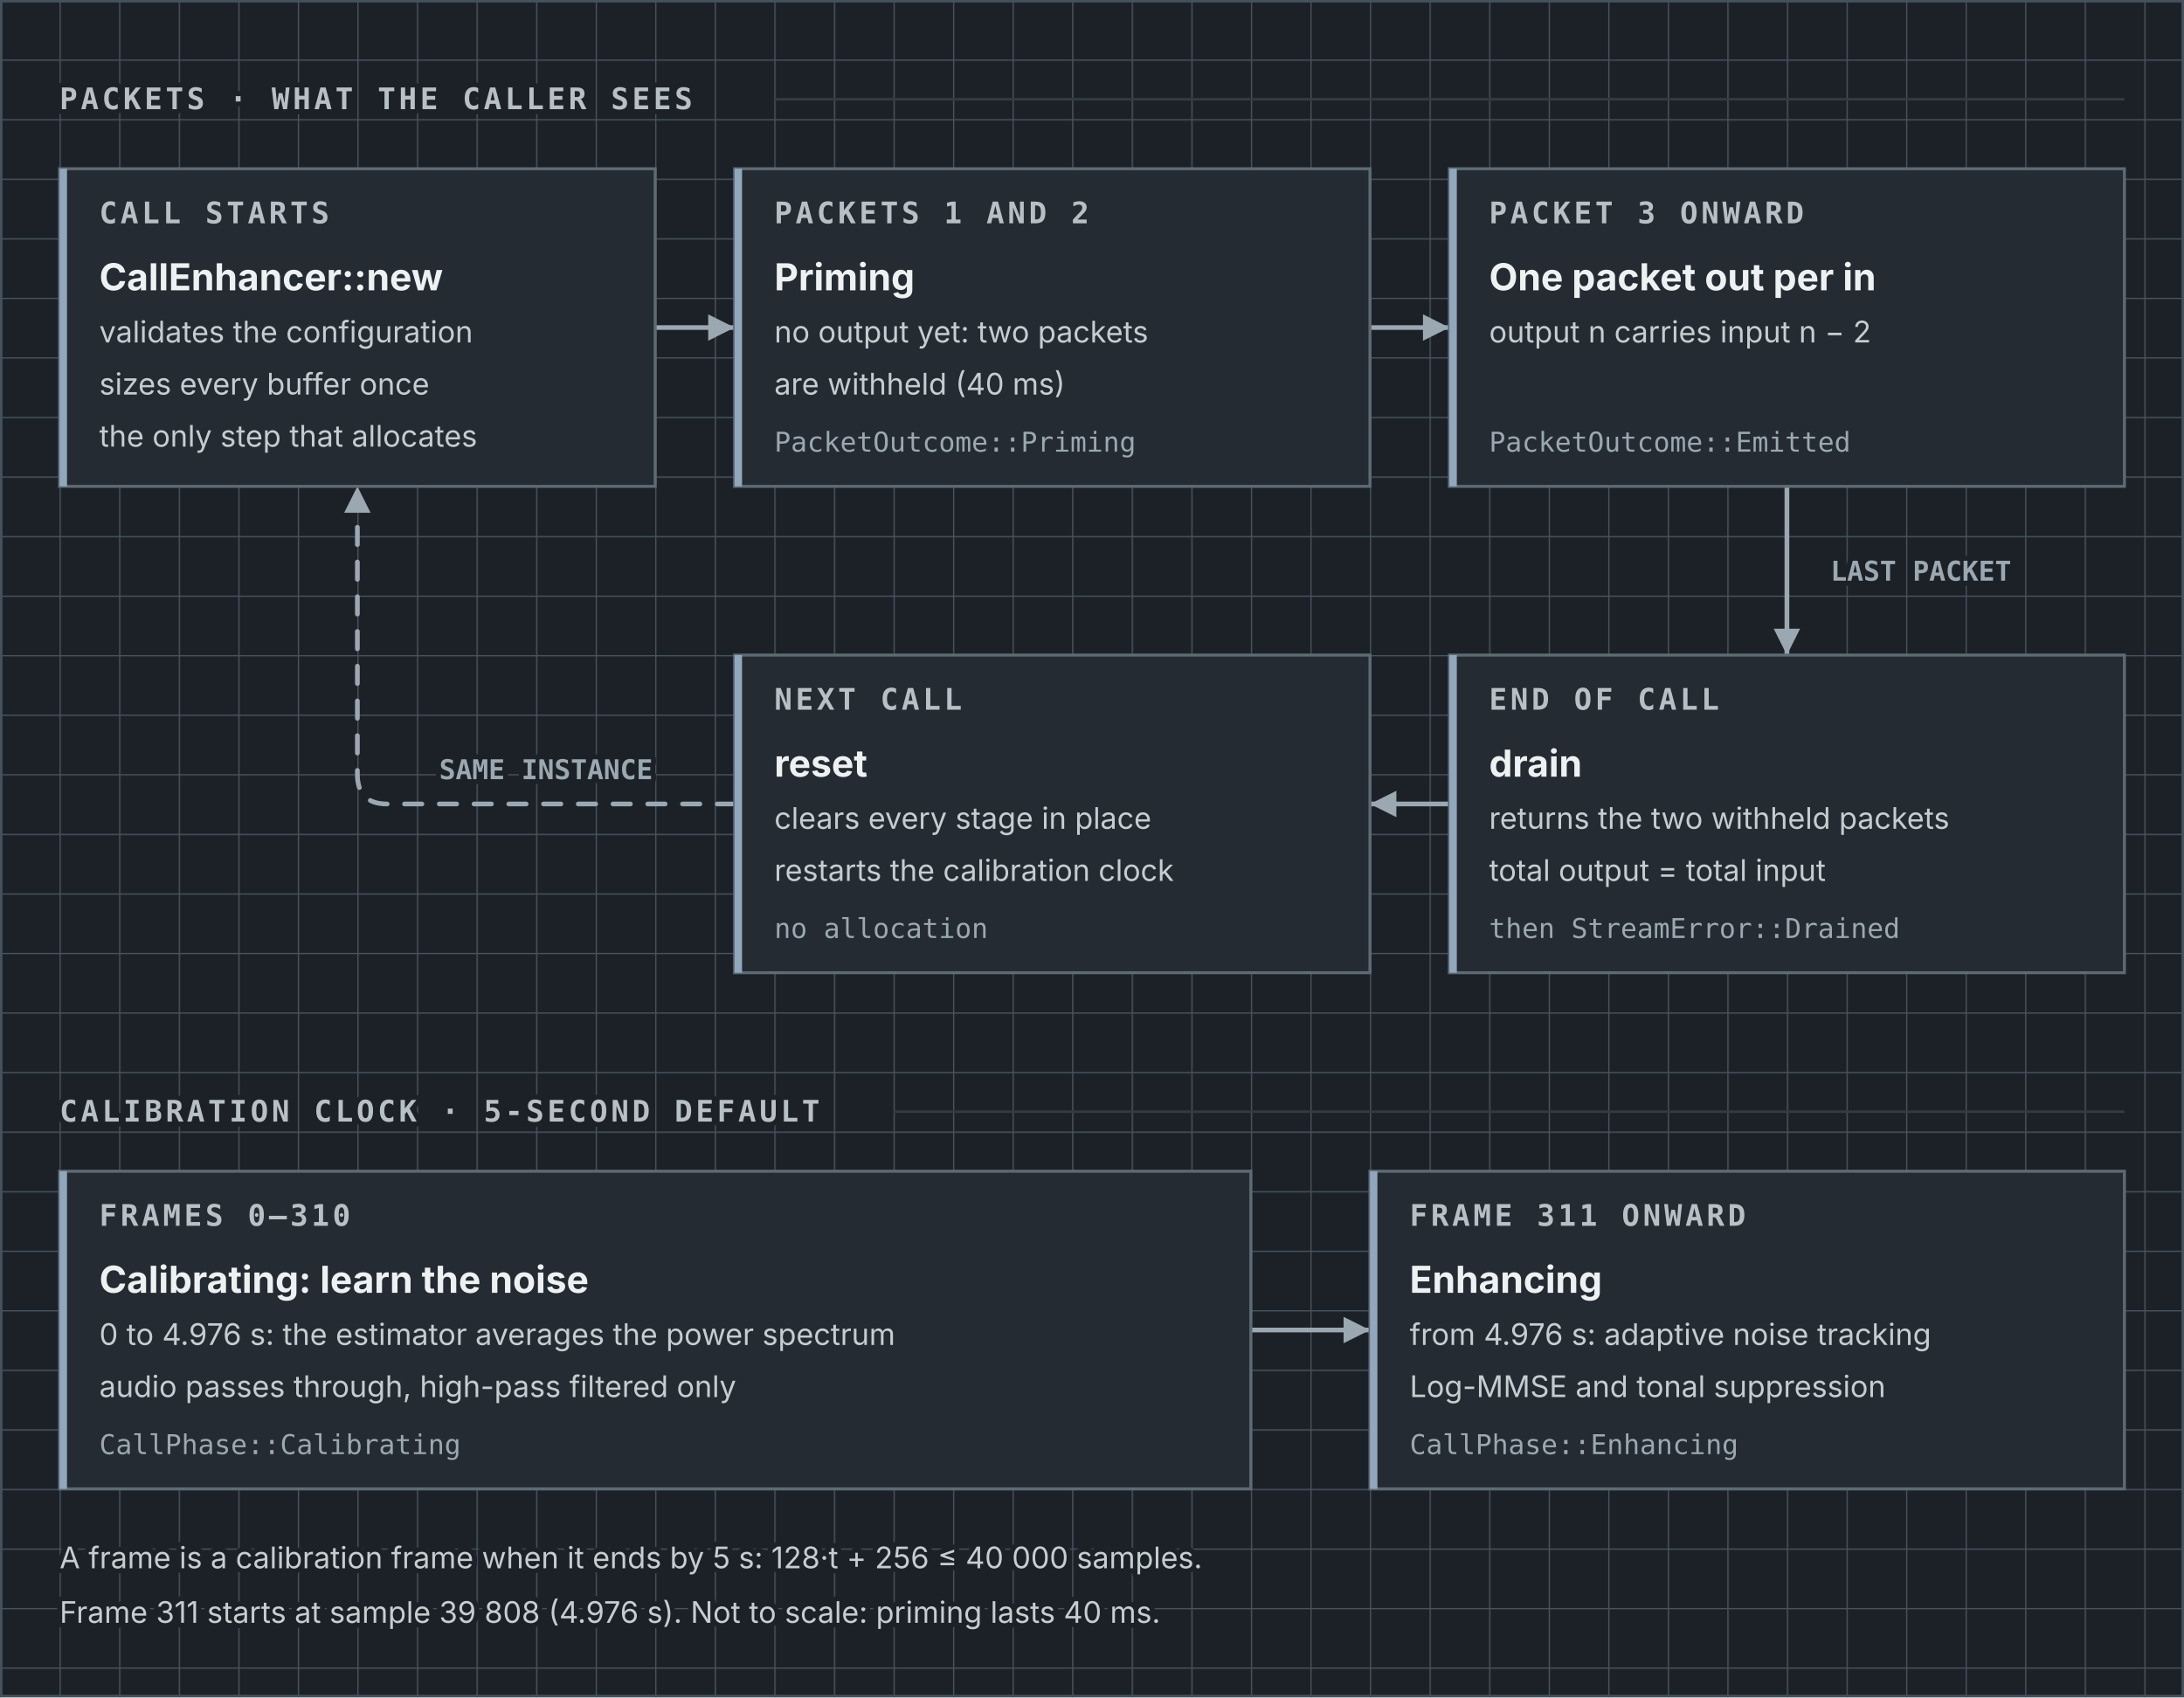
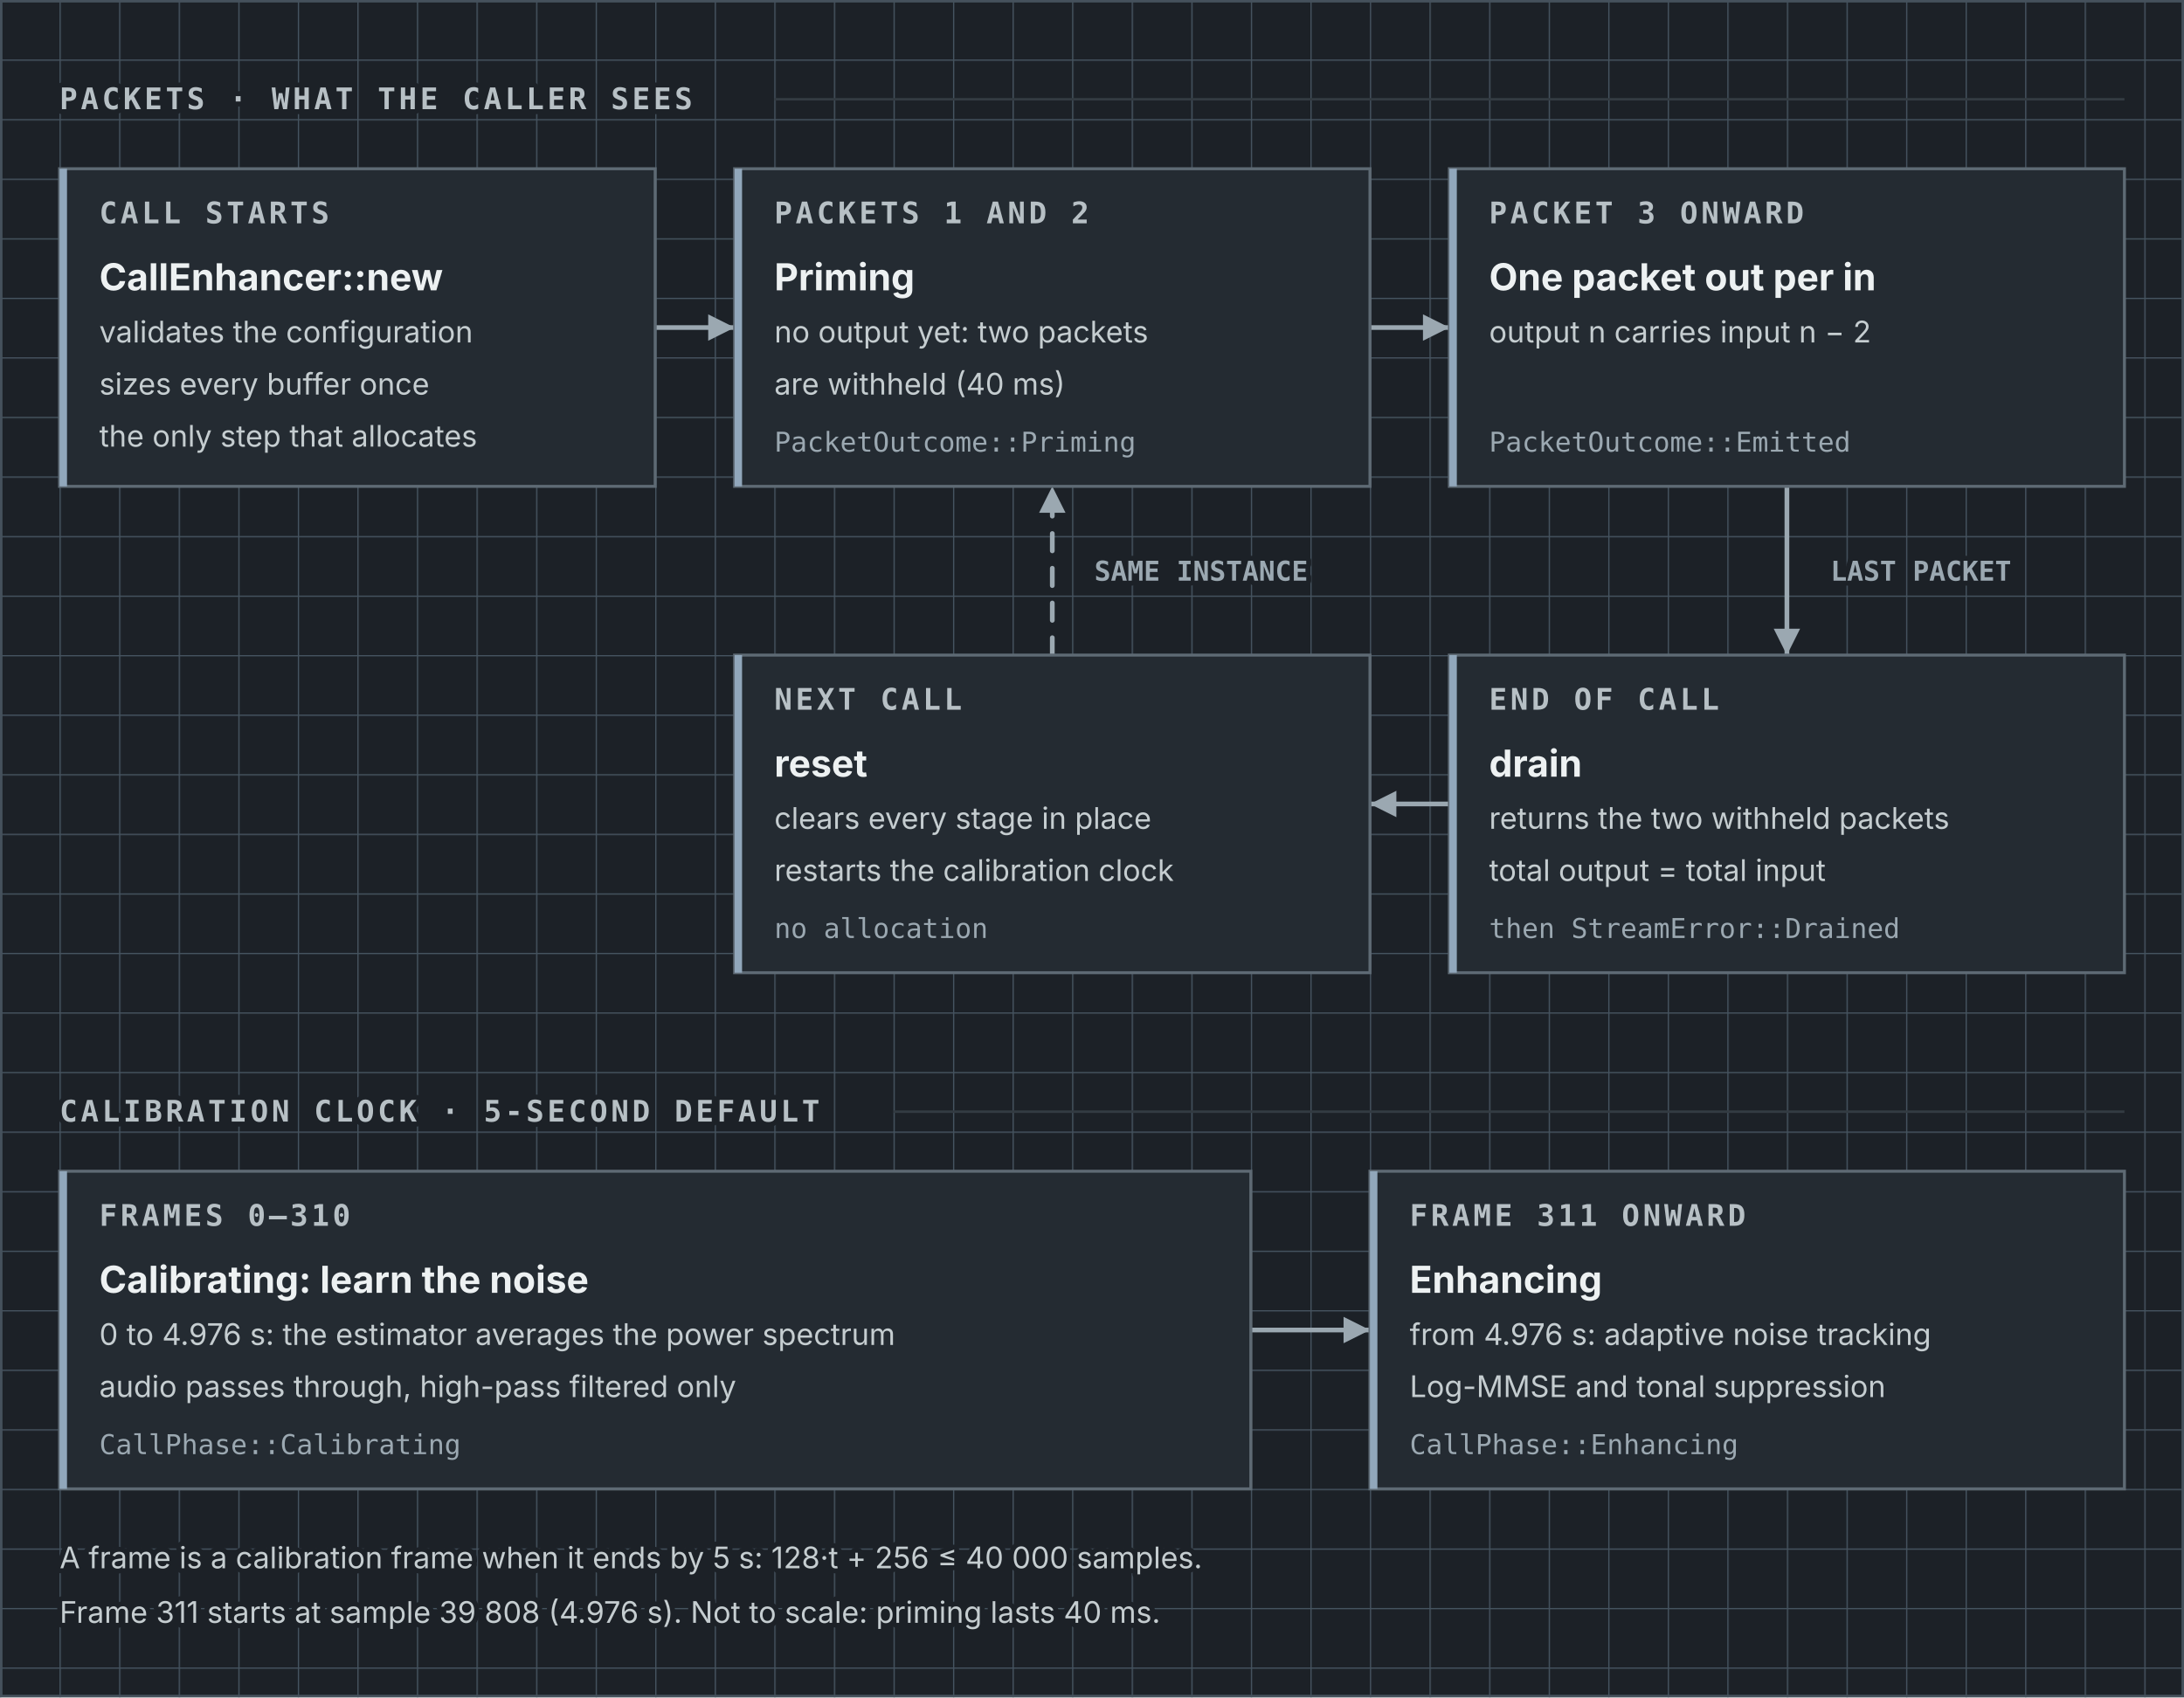
<svg xmlns="http://www.w3.org/2000/svg" role="img" aria-labelledby="title description" viewBox="0 0 880 684">
  <defs>
    <pattern id="grid" width="24" height="24" patternUnits="userSpaceOnUse">
      <path d="M24 0H0V24" fill="none" stroke="#45535f" stroke-width="1" />
    </pattern>
    <marker id="arrow" viewBox="0 0 10 10" refX="9" refY="5" markerWidth="7" markerHeight="7" orient="auto">
      <path d="M1 1L9 5L1 9Z" fill="#9ba8b1" />
    </marker>
    <style>
      text { font-family: ui-sans-serif, system-ui, -apple-system, BlinkMacSystemFont, "Segoe UI", sans-serif; fill: #edf1f2; }
      .section-label, .box-label, .box-meta, .connector-label, .note-meta { font-family: ui-monospace, SFMono-Regular, Menlo, monospace; }
      .section-label, .box-label { font-size: 12px; font-weight: 700; letter-spacing: 0.11em; fill: #b7c0c5; }
      .section-subtitle { font-size: 12px; fill: #c5cdd0; }
      .guide { stroke: #333b42; stroke-width: 1; }
      .connector { fill: none; stroke: #9ba8b1; stroke-width: 1.9; stroke-linecap: round; }
      .connector-label { font-size: 11px; font-weight: 700; fill: #9ba8b1; }
      .box { fill: #242b32; stroke: #5e6a74; stroke-width: 1.2; }
      .box-title { font-size: 15px; font-weight: 700; }
      .box-body { font-size: 12px; fill: #c5cdd0; }
      .box-meta { font-size: 11px; fill: #9ba8b1; }
      .note { font-size: 12px; fill: #c5cdd0; }
      .note-meta { font-size: 11px; font-weight: 700; letter-spacing: 0.08em; fill: #b7c0c5; }
      .canvas-text { paint-order: stroke fill; stroke: #1c2127; stroke-width: 4px; stroke-linejoin: round; }
    </style>
  </defs>
  <rect width="880" height="684" fill="#1c2127" />
  <rect width="880" height="684" fill="url(#grid)" />
  <rect x="0.5" y="0.5" width="879" height="683" fill="none" stroke="#45515c" />
  <line x1="312" y1="40" x2="856" y2="40" class="guide" />
  <line x1="360" y1="448" x2="856" y2="448" class="guide" />
  <path d="M264 132L296 132" class="connector" marker-end="url(#arrow)" />
  <path d="M552 132L584 132" class="connector" marker-end="url(#arrow)" />
  <path d="M720 196L720 264" class="connector" marker-end="url(#arrow)" />
  <path d="M584 324L552 324" class="connector" marker-end="url(#arrow)" />
-   <path d="M296 324L156 324Q144 324 144 312L144 196" class="connector" stroke-dasharray="7 7" marker-end="url(#arrow)" />
+   <path d="M424 264L424 196" class="connector" stroke-dasharray="7 7" marker-end="url(#arrow)" />
  <path d="M504 536L552 536" class="connector" marker-end="url(#arrow)" />
  <rect x="24" y="68" width="240" height="128" class="box" />
  <rect x="24" y="68" width="3" height="128" fill="#91a7bb" />
  <rect x="296" y="68" width="256" height="128" class="box" />
  <rect x="296" y="68" width="3" height="128" fill="#91a7bb" />
  <rect x="584" y="68" width="272" height="128" class="box" />
  <rect x="584" y="68" width="3" height="128" fill="#91a7bb" />
  <rect x="584" y="264" width="272" height="128" class="box" />
  <rect x="584" y="264" width="3" height="128" fill="#91a7bb" />
  <rect x="296" y="264" width="256" height="128" class="box" />
  <rect x="296" y="264" width="3" height="128" fill="#91a7bb" />
  <rect x="24" y="472" width="480" height="128" class="box" />
  <rect x="24" y="472" width="3" height="128" fill="#91a7bb" />
  <rect x="552" y="472" width="304" height="128" class="box" />
  <rect x="552" y="472" width="3" height="128" fill="#91a7bb" />
  <text x="24" y="44" class="section-label canvas-text">PACKETS · WHAT THE CALLER SEES</text>
  <text x="24" y="452" class="section-label canvas-text">CALIBRATION CLOCK · 5-SECOND DEFAULT</text>
  <text x="774" y="234" text-anchor="middle" class="connector-label canvas-text">LAST PACKET</text>
-   <text x="220" y="314" text-anchor="middle" class="connector-label canvas-text">SAME INSTANCE</text>
+   <text x="484" y="234" text-anchor="middle" class="connector-label canvas-text">SAME INSTANCE</text>
  <text x="40" y="90" class="box-label">CALL STARTS</text>
  <text x="40" y="117" class="box-title">CallEnhancer::new</text>
  <text x="40" y="138" class="box-body">validates the configuration</text>
  <text x="40" y="159" class="box-body">sizes every buffer once</text>
  <text x="40" y="180" class="box-body">the only step that allocates</text>
  <text x="312" y="90" class="box-label">PACKETS 1 AND 2</text>
  <text x="312" y="117" class="box-title">Priming</text>
  <text x="312" y="138" class="box-body">no output yet: two packets</text>
  <text x="312" y="159" class="box-body">are withheld (40 ms)</text>
  <text x="312" y="182" class="box-meta">PacketOutcome::Priming</text>
  <text x="600" y="90" class="box-label">PACKET 3 ONWARD</text>
  <text x="600" y="117" class="box-title">One packet out per in</text>
  <text x="600" y="138" class="box-body">output n carries input n − 2</text>
  <text x="600" y="182" class="box-meta">PacketOutcome::Emitted</text>
  <text x="600" y="286" class="box-label">END OF CALL</text>
  <text x="600" y="313" class="box-title">drain</text>
  <text x="600" y="334" class="box-body">returns the two withheld packets</text>
  <text x="600" y="355" class="box-body">total output = total input</text>
  <text x="600" y="378" class="box-meta">then StreamError::Drained</text>
  <text x="312" y="286" class="box-label">NEXT CALL</text>
  <text x="312" y="313" class="box-title">reset</text>
  <text x="312" y="334" class="box-body">clears every stage in place</text>
  <text x="312" y="355" class="box-body">restarts the calibration clock</text>
  <text x="312" y="378" class="box-meta">no allocation</text>
  <text x="40" y="494" class="box-label">FRAMES 0–310</text>
  <text x="40" y="521" class="box-title">Calibrating: learn the noise</text>
  <text x="40" y="542" class="box-body">0 to 4.976 s: the estimator averages the power spectrum</text>
  <text x="40" y="563" class="box-body">audio passes through, high-pass filtered only</text>
  <text x="40" y="586" class="box-meta">CallPhase::Calibrating</text>
  <text x="568" y="494" class="box-label">FRAME 311 ONWARD</text>
  <text x="568" y="521" class="box-title">Enhancing</text>
  <text x="568" y="542" class="box-body">from 4.976 s: adaptive noise tracking</text>
  <text x="568" y="563" class="box-body">Log-MMSE and tonal suppression</text>
  <text x="568" y="586" class="box-meta">CallPhase::Enhancing</text>
  <text x="24" y="632" text-anchor="start" class="note canvas-text">A frame is a calibration frame when it ends by 5 s: 128·t + 256 ≤ 40 000 samples.</text>
  <text x="24" y="654" text-anchor="start" class="note canvas-text">Frame 311 starts at sample 39 808 (4.976 s). Not to scale: priming lasts 40 ms.</text>
</svg>
